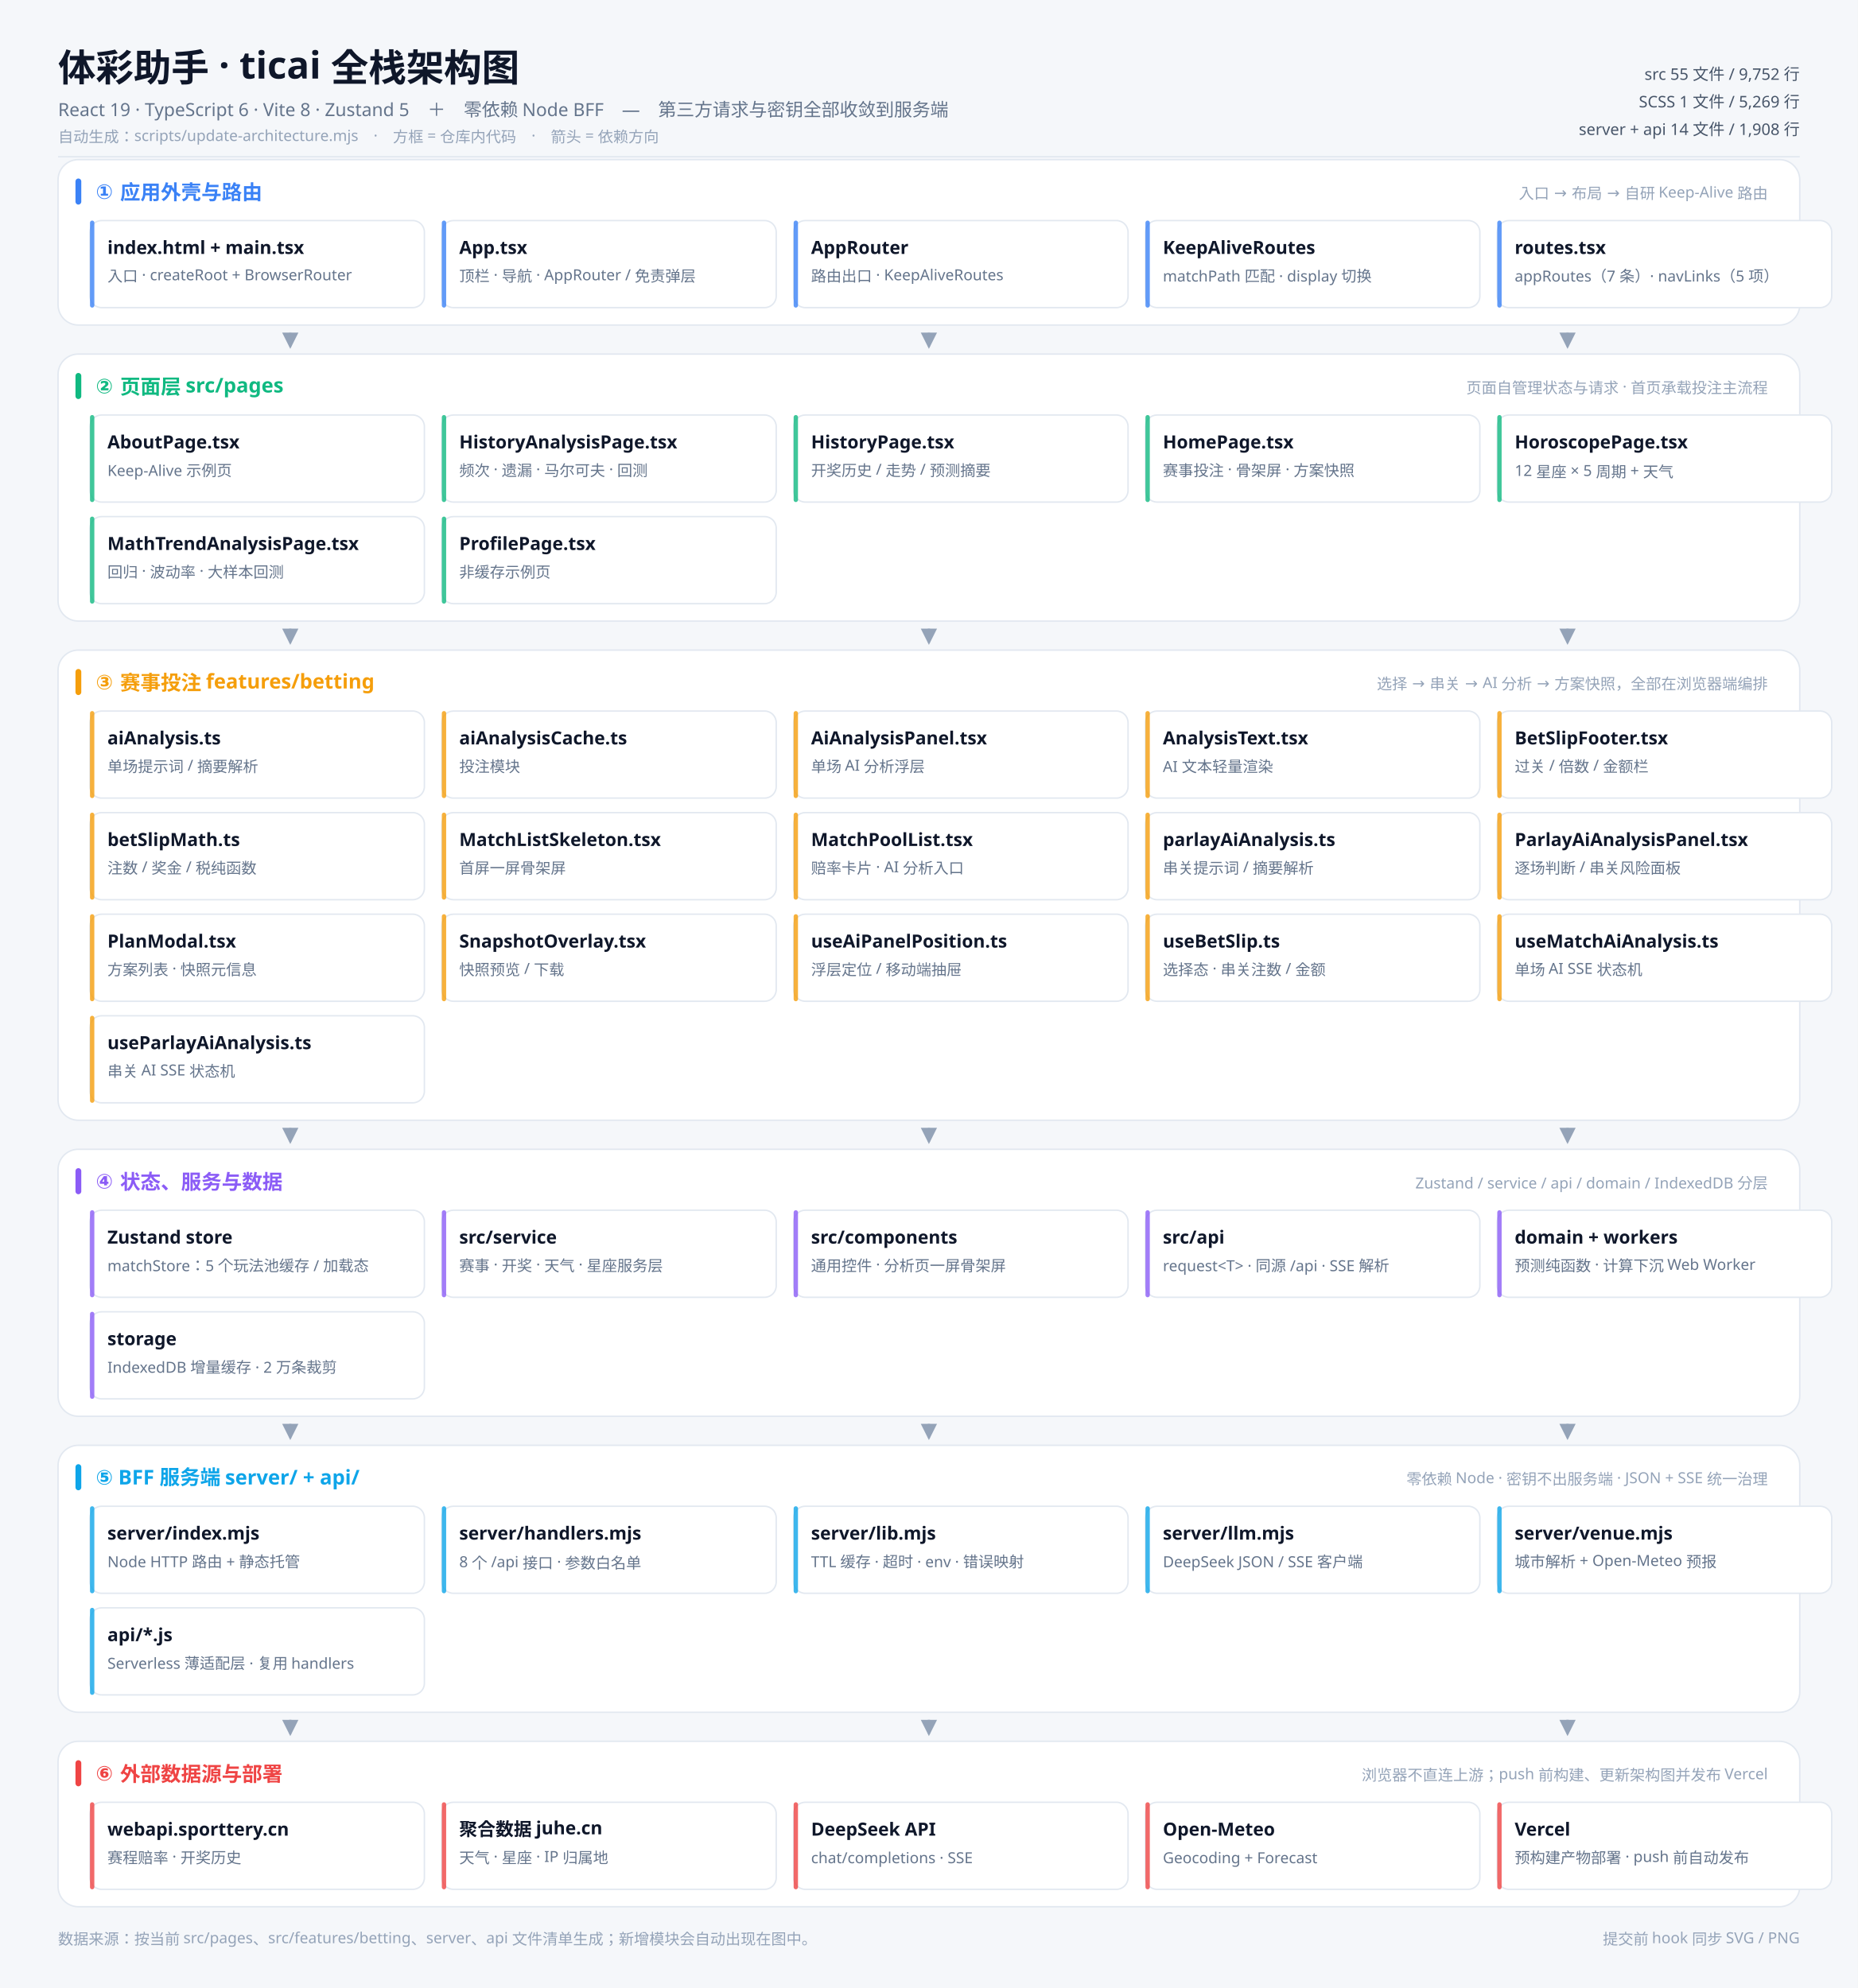
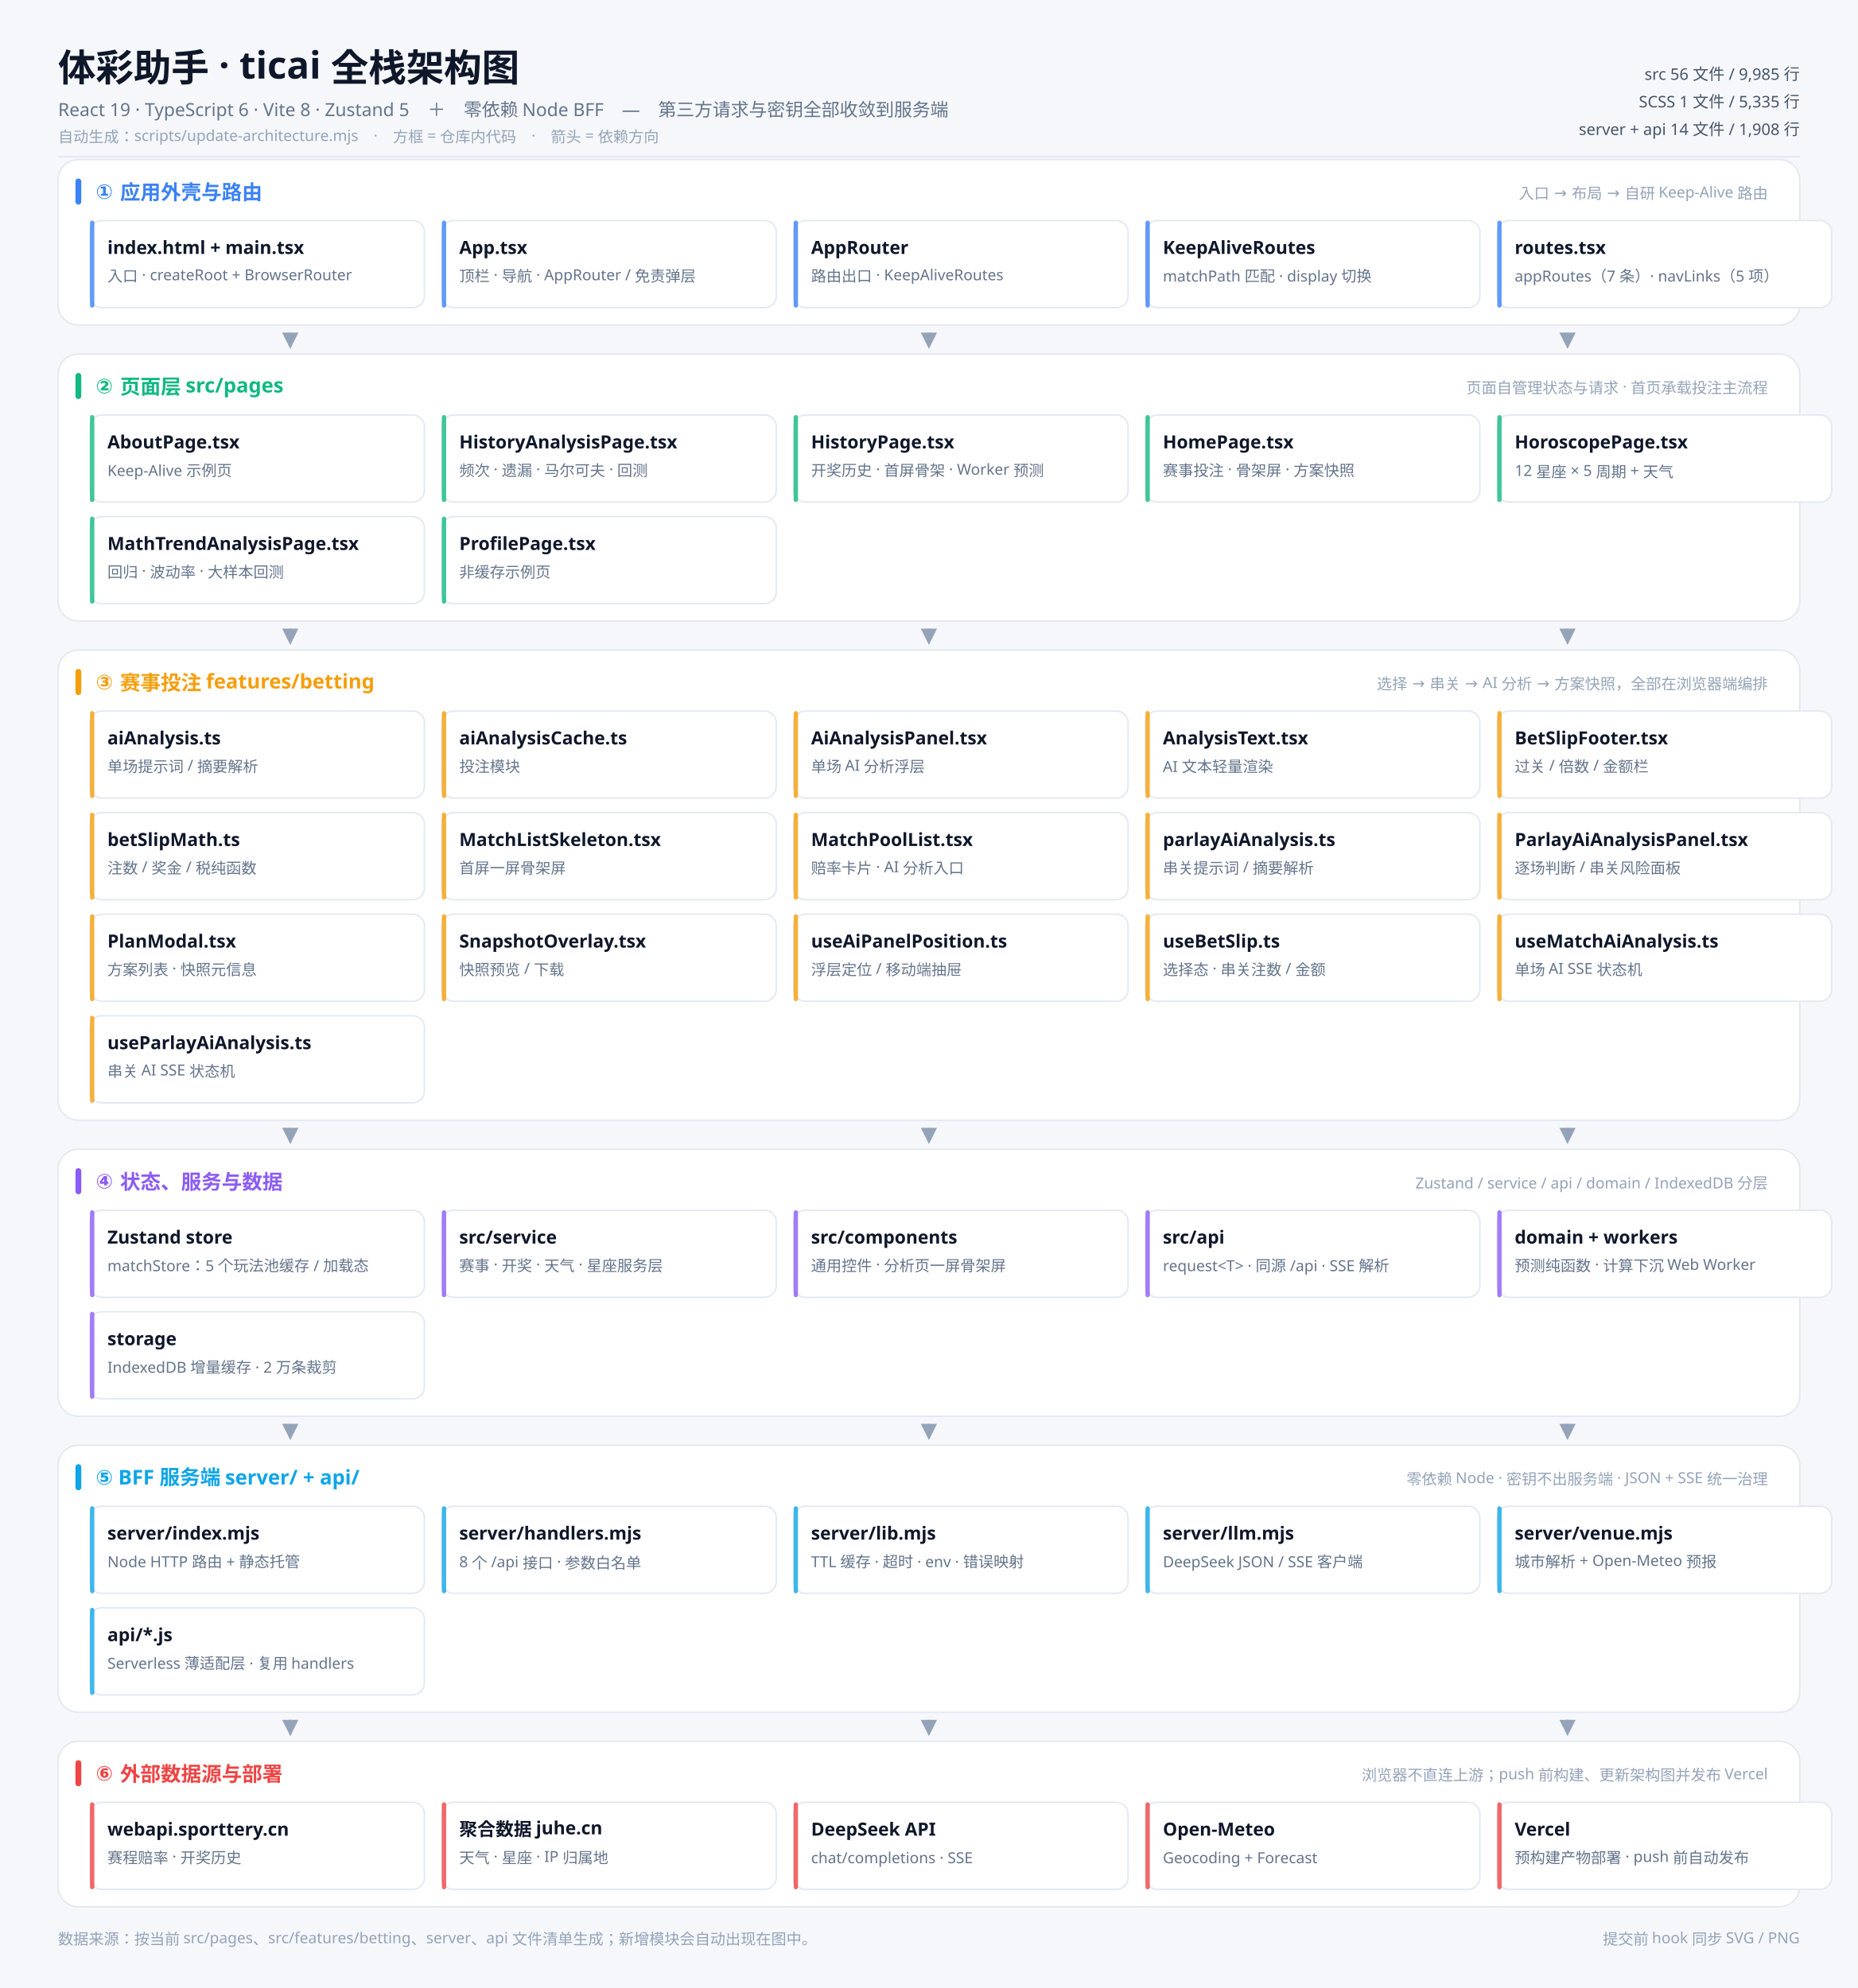
<svg xmlns="http://www.w3.org/2000/svg" viewBox="0 0 1280 1370" width="1280" height="1370" font-family="'Microsoft YaHei','PingFang SC','Noto Sans SC','Segoe UI',sans-serif">
  <defs>
    <marker id="ar" viewBox="0 0 8 8" refX="7" refY="4" markerWidth="7" markerHeight="7" orient="auto-start-reverse">
      <path d="M0 0 L8 4 L0 8 Z" fill="#94a3b8" />
    </marker>
  </defs>
  <rect width="1280" height="1370" fill="#f5f7fa" />
  <text x="40" y="56" font-size="26" font-weight="700" fill="#0f172a">体彩助手 · ticai 全栈架构图</text>
  <text x="40" y="80" font-size="12.5" fill="#64748b">React 19 · TypeScript 6 · Vite 8 · Zustand 5　＋　零依赖 Node BFF　—　第三方请求与密钥全部收敛到服务端</text>
-   <text x="1240" y="55" text-anchor="end" font-size="11" fill="#475569">src 55 文件 / 9,752 行</text>
-   <text x="1240" y="74" text-anchor="end" font-size="11" fill="#475569">SCSS 1 文件 / 5,269 行</text>
+   <text x="1240" y="55" text-anchor="end" font-size="11" fill="#475569">src 56 文件 / 9,985 行</text>
+   <text x="1240" y="74" text-anchor="end" font-size="11" fill="#475569">SCSS 1 文件 / 5,335 行</text>
  <text x="1240" y="93" text-anchor="end" font-size="11" fill="#475569">server + api 14 文件 / 1,908 行</text>
  <text x="40" y="98" font-size="10.5" fill="#94a3b8">自动生成：scripts/update-architecture.mjs　·　方框 = 仓库内代码　·　箭头 = 依赖方向</text>
  <line x1="40" y1="108" x2="1240" y2="108" stroke="#e2e8f0" />
  <g>
    <rect x="40" y="110" width="1200" height="114" rx="14" fill="#ffffff" stroke="#e2e8f0" />
    <rect x="52" y="123" width="4" height="18" rx="2" fill="#3b82f6" />
    <text x="66" y="137" font-size="14" font-weight="700" fill="#3b82f6">① 应用外壳与路由</text>
    <text x="1218" y="137" text-anchor="end" font-size="10.5" fill="#94a3b8">入口 → 布局 → 自研 Keep-Alive 路由</text>
    <g>
      <rect x="62" y="152" width="230.4" height="60" rx="8" fill="#ffffff" stroke="#e2e8f0" />
      <rect x="62" y="152" width="3" height="60" rx="1.5" fill="#3b82f6" opacity="0.8" />
      <text x="74.0" y="175" font-size="12.5" font-weight="600" fill="#0f172a">index.html + main.tsx</text>
      <text x="74.0" y="194" font-size="10.5" fill="#64748b">入口 · createRoot + BrowserRouter</text>
    </g>
    <g>
      <rect x="304.4" y="152" width="230.4" height="60" rx="8" fill="#ffffff" stroke="#e2e8f0" />
      <rect x="304.4" y="152" width="3" height="60" rx="1.5" fill="#3b82f6" opacity="0.8" />
      <text x="316.4" y="175" font-size="12.5" font-weight="600" fill="#0f172a">App.tsx</text>
      <text x="316.4" y="194" font-size="10.5" fill="#64748b">顶栏 · 导航 · AppRouter / 免责弹层</text>
    </g>
    <g>
      <rect x="546.8" y="152" width="230.4" height="60" rx="8" fill="#ffffff" stroke="#e2e8f0" />
      <rect x="546.8" y="152" width="3" height="60" rx="1.5" fill="#3b82f6" opacity="0.8" />
      <text x="558.8" y="175" font-size="12.5" font-weight="600" fill="#0f172a">AppRouter</text>
      <text x="558.8" y="194" font-size="10.5" fill="#64748b">路由出口 · KeepAliveRoutes</text>
    </g>
    <g>
      <rect x="789.2" y="152" width="230.4" height="60" rx="8" fill="#ffffff" stroke="#e2e8f0" />
      <rect x="789.2" y="152" width="3" height="60" rx="1.5" fill="#3b82f6" opacity="0.8" />
      <text x="801.2" y="175" font-size="12.5" font-weight="600" fill="#0f172a">KeepAliveRoutes</text>
      <text x="801.2" y="194" font-size="10.5" fill="#64748b">matchPath 匹配 · display 切换</text>
    </g>
    <g>
      <rect x="1031.6" y="152" width="230.4" height="60" rx="8" fill="#ffffff" stroke="#e2e8f0" />
      <rect x="1031.6" y="152" width="3" height="60" rx="1.5" fill="#3b82f6" opacity="0.8" />
      <text x="1043.6" y="175" font-size="12.5" font-weight="600" fill="#0f172a">routes.tsx</text>
      <text x="1043.6" y="194" font-size="10.5" fill="#64748b">appRoutes（7 条）· navLinks（5 项）</text>
    </g>
  </g>
  <line x1="200" y1="229" x2="200" y2="239" stroke="#cbd5e1" stroke-width="1.6" marker-end="url(#ar)" />
  <line x1="640" y1="229" x2="640" y2="239" stroke="#cbd5e1" stroke-width="1.6" marker-end="url(#ar)" />
  <line x1="1080" y1="229" x2="1080" y2="239" stroke="#cbd5e1" stroke-width="1.6" marker-end="url(#ar)" />
  <g>
    <rect x="40" y="244" width="1200" height="184" rx="14" fill="#ffffff" stroke="#e2e8f0" />
    <rect x="52" y="257" width="4" height="18" rx="2" fill="#10b981" />
    <text x="66" y="271" font-size="14" font-weight="700" fill="#10b981">② 页面层 src/pages</text>
    <text x="1218" y="271" text-anchor="end" font-size="10.5" fill="#94a3b8">页面自管理状态与请求 · 首页承载投注主流程</text>
    <g>
      <rect x="62" y="286" width="230.4" height="60" rx="8" fill="#ffffff" stroke="#e2e8f0" />
      <rect x="62" y="286" width="3" height="60" rx="1.5" fill="#10b981" opacity="0.8" />
      <text x="74.0" y="309" font-size="12.5" font-weight="600" fill="#0f172a">AboutPage.tsx</text>
      <text x="74.0" y="328" font-size="10.5" fill="#64748b">Keep-Alive 示例页</text>
    </g>
    <g>
      <rect x="304.4" y="286" width="230.4" height="60" rx="8" fill="#ffffff" stroke="#e2e8f0" />
      <rect x="304.4" y="286" width="3" height="60" rx="1.5" fill="#10b981" opacity="0.8" />
      <text x="316.4" y="309" font-size="12.5" font-weight="600" fill="#0f172a">HistoryAnalysisPage.tsx</text>
      <text x="316.4" y="328" font-size="10.5" fill="#64748b">频次 · 遗漏 · 马尔可夫 · 回测</text>
    </g>
    <g>
      <rect x="546.8" y="286" width="230.4" height="60" rx="8" fill="#ffffff" stroke="#e2e8f0" />
      <rect x="546.8" y="286" width="3" height="60" rx="1.5" fill="#10b981" opacity="0.8" />
      <text x="558.8" y="309" font-size="12.5" font-weight="600" fill="#0f172a">HistoryPage.tsx</text>
-       <text x="558.8" y="328" font-size="10.5" fill="#64748b">开奖历史 / 走势 / 预测摘要</text>
+       <text x="558.8" y="328" font-size="10.5" fill="#64748b">开奖历史 · 首屏骨架 · Worker 预测</text>
    </g>
    <g>
      <rect x="789.2" y="286" width="230.4" height="60" rx="8" fill="#ffffff" stroke="#e2e8f0" />
      <rect x="789.2" y="286" width="3" height="60" rx="1.5" fill="#10b981" opacity="0.8" />
      <text x="801.2" y="309" font-size="12.5" font-weight="600" fill="#0f172a">HomePage.tsx</text>
      <text x="801.2" y="328" font-size="10.5" fill="#64748b">赛事投注 · 骨架屏 · 方案快照</text>
    </g>
    <g>
      <rect x="1031.6" y="286" width="230.4" height="60" rx="8" fill="#ffffff" stroke="#e2e8f0" />
      <rect x="1031.6" y="286" width="3" height="60" rx="1.5" fill="#10b981" opacity="0.8" />
      <text x="1043.6" y="309" font-size="12.5" font-weight="600" fill="#0f172a">HoroscopePage.tsx</text>
      <text x="1043.6" y="328" font-size="10.5" fill="#64748b">12 星座 × 5 周期 + 天气</text>
    </g>
    <g>
      <rect x="62" y="356" width="230.4" height="60" rx="8" fill="#ffffff" stroke="#e2e8f0" />
      <rect x="62" y="356" width="3" height="60" rx="1.5" fill="#10b981" opacity="0.8" />
      <text x="74.0" y="379" font-size="12.5" font-weight="600" fill="#0f172a">MathTrendAnalysisPage.tsx</text>
      <text x="74.0" y="398" font-size="10.5" fill="#64748b">回归 · 波动率 · 大样本回测</text>
    </g>
    <g>
      <rect x="304.4" y="356" width="230.4" height="60" rx="8" fill="#ffffff" stroke="#e2e8f0" />
      <rect x="304.4" y="356" width="3" height="60" rx="1.5" fill="#10b981" opacity="0.8" />
      <text x="316.4" y="379" font-size="12.5" font-weight="600" fill="#0f172a">ProfilePage.tsx</text>
      <text x="316.4" y="398" font-size="10.5" fill="#64748b">非缓存示例页</text>
    </g>
  </g>
  <line x1="200" y1="433" x2="200" y2="443" stroke="#cbd5e1" stroke-width="1.6" marker-end="url(#ar)" />
  <line x1="640" y1="433" x2="640" y2="443" stroke="#cbd5e1" stroke-width="1.6" marker-end="url(#ar)" />
  <line x1="1080" y1="433" x2="1080" y2="443" stroke="#cbd5e1" stroke-width="1.6" marker-end="url(#ar)" />
  <g>
    <rect x="40" y="448" width="1200" height="324" rx="14" fill="#ffffff" stroke="#e2e8f0" />
    <rect x="52" y="461" width="4" height="18" rx="2" fill="#f59e0b" />
    <text x="66" y="475" font-size="14" font-weight="700" fill="#f59e0b">③ 赛事投注 features/betting</text>
    <text x="1218" y="475" text-anchor="end" font-size="10.5" fill="#94a3b8">选择 → 串关 → AI 分析 → 方案快照，全部在浏览器端编排</text>
    <g>
      <rect x="62" y="490" width="230.4" height="60" rx="8" fill="#ffffff" stroke="#e2e8f0" />
      <rect x="62" y="490" width="3" height="60" rx="1.5" fill="#f59e0b" opacity="0.8" />
      <text x="74.0" y="513" font-size="12.5" font-weight="600" fill="#0f172a">aiAnalysis.ts</text>
      <text x="74.0" y="532" font-size="10.5" fill="#64748b">单场提示词 / 摘要解析</text>
    </g>
    <g>
      <rect x="304.4" y="490" width="230.4" height="60" rx="8" fill="#ffffff" stroke="#e2e8f0" />
      <rect x="304.4" y="490" width="3" height="60" rx="1.5" fill="#f59e0b" opacity="0.8" />
      <text x="316.4" y="513" font-size="12.5" font-weight="600" fill="#0f172a">aiAnalysisCache.ts</text>
      <text x="316.4" y="532" font-size="10.5" fill="#64748b">投注模块</text>
    </g>
    <g>
      <rect x="546.8" y="490" width="230.4" height="60" rx="8" fill="#ffffff" stroke="#e2e8f0" />
      <rect x="546.8" y="490" width="3" height="60" rx="1.5" fill="#f59e0b" opacity="0.8" />
      <text x="558.8" y="513" font-size="12.5" font-weight="600" fill="#0f172a">AiAnalysisPanel.tsx</text>
      <text x="558.8" y="532" font-size="10.5" fill="#64748b">单场 AI 分析浮层</text>
    </g>
    <g>
      <rect x="789.2" y="490" width="230.4" height="60" rx="8" fill="#ffffff" stroke="#e2e8f0" />
      <rect x="789.2" y="490" width="3" height="60" rx="1.5" fill="#f59e0b" opacity="0.8" />
      <text x="801.2" y="513" font-size="12.5" font-weight="600" fill="#0f172a">AnalysisText.tsx</text>
      <text x="801.2" y="532" font-size="10.5" fill="#64748b">AI 文本轻量渲染</text>
    </g>
    <g>
      <rect x="1031.6" y="490" width="230.4" height="60" rx="8" fill="#ffffff" stroke="#e2e8f0" />
      <rect x="1031.6" y="490" width="3" height="60" rx="1.5" fill="#f59e0b" opacity="0.8" />
      <text x="1043.6" y="513" font-size="12.5" font-weight="600" fill="#0f172a">BetSlipFooter.tsx</text>
      <text x="1043.6" y="532" font-size="10.5" fill="#64748b">过关 / 倍数 / 金额栏</text>
    </g>
    <g>
      <rect x="62" y="560" width="230.4" height="60" rx="8" fill="#ffffff" stroke="#e2e8f0" />
      <rect x="62" y="560" width="3" height="60" rx="1.5" fill="#f59e0b" opacity="0.8" />
      <text x="74.0" y="583" font-size="12.5" font-weight="600" fill="#0f172a">betSlipMath.ts</text>
      <text x="74.0" y="602" font-size="10.5" fill="#64748b">注数 / 奖金 / 税纯函数</text>
    </g>
    <g>
      <rect x="304.4" y="560" width="230.4" height="60" rx="8" fill="#ffffff" stroke="#e2e8f0" />
      <rect x="304.4" y="560" width="3" height="60" rx="1.5" fill="#f59e0b" opacity="0.8" />
      <text x="316.4" y="583" font-size="12.5" font-weight="600" fill="#0f172a">MatchListSkeleton.tsx</text>
      <text x="316.4" y="602" font-size="10.5" fill="#64748b">首屏一屏骨架屏</text>
    </g>
    <g>
      <rect x="546.8" y="560" width="230.4" height="60" rx="8" fill="#ffffff" stroke="#e2e8f0" />
      <rect x="546.8" y="560" width="3" height="60" rx="1.5" fill="#f59e0b" opacity="0.8" />
      <text x="558.8" y="583" font-size="12.5" font-weight="600" fill="#0f172a">MatchPoolList.tsx</text>
      <text x="558.8" y="602" font-size="10.5" fill="#64748b">赔率卡片 · AI 分析入口</text>
    </g>
    <g>
      <rect x="789.2" y="560" width="230.4" height="60" rx="8" fill="#ffffff" stroke="#e2e8f0" />
      <rect x="789.2" y="560" width="3" height="60" rx="1.5" fill="#f59e0b" opacity="0.8" />
      <text x="801.2" y="583" font-size="12.5" font-weight="600" fill="#0f172a">parlayAiAnalysis.ts</text>
      <text x="801.2" y="602" font-size="10.5" fill="#64748b">串关提示词 / 摘要解析</text>
    </g>
    <g>
      <rect x="1031.6" y="560" width="230.4" height="60" rx="8" fill="#ffffff" stroke="#e2e8f0" />
      <rect x="1031.6" y="560" width="3" height="60" rx="1.5" fill="#f59e0b" opacity="0.8" />
      <text x="1043.6" y="583" font-size="12.5" font-weight="600" fill="#0f172a">ParlayAiAnalysisPanel.tsx</text>
      <text x="1043.6" y="602" font-size="10.5" fill="#64748b">逐场判断 / 串关风险面板</text>
    </g>
    <g>
      <rect x="62" y="630" width="230.4" height="60" rx="8" fill="#ffffff" stroke="#e2e8f0" />
      <rect x="62" y="630" width="3" height="60" rx="1.5" fill="#f59e0b" opacity="0.8" />
      <text x="74.0" y="653" font-size="12.5" font-weight="600" fill="#0f172a">PlanModal.tsx</text>
      <text x="74.0" y="672" font-size="10.5" fill="#64748b">方案列表 · 快照元信息</text>
    </g>
    <g>
      <rect x="304.4" y="630" width="230.4" height="60" rx="8" fill="#ffffff" stroke="#e2e8f0" />
      <rect x="304.4" y="630" width="3" height="60" rx="1.5" fill="#f59e0b" opacity="0.8" />
      <text x="316.4" y="653" font-size="12.5" font-weight="600" fill="#0f172a">SnapshotOverlay.tsx</text>
      <text x="316.4" y="672" font-size="10.5" fill="#64748b">快照预览 / 下载</text>
    </g>
    <g>
      <rect x="546.8" y="630" width="230.4" height="60" rx="8" fill="#ffffff" stroke="#e2e8f0" />
      <rect x="546.8" y="630" width="3" height="60" rx="1.5" fill="#f59e0b" opacity="0.8" />
      <text x="558.8" y="653" font-size="12.5" font-weight="600" fill="#0f172a">useAiPanelPosition.ts</text>
      <text x="558.8" y="672" font-size="10.5" fill="#64748b">浮层定位 / 移动端抽屉</text>
    </g>
    <g>
      <rect x="789.2" y="630" width="230.4" height="60" rx="8" fill="#ffffff" stroke="#e2e8f0" />
      <rect x="789.2" y="630" width="3" height="60" rx="1.5" fill="#f59e0b" opacity="0.8" />
      <text x="801.2" y="653" font-size="12.5" font-weight="600" fill="#0f172a">useBetSlip.ts</text>
      <text x="801.2" y="672" font-size="10.5" fill="#64748b">选择态 · 串关注数 / 金额</text>
    </g>
    <g>
      <rect x="1031.6" y="630" width="230.4" height="60" rx="8" fill="#ffffff" stroke="#e2e8f0" />
      <rect x="1031.6" y="630" width="3" height="60" rx="1.5" fill="#f59e0b" opacity="0.8" />
      <text x="1043.6" y="653" font-size="12.5" font-weight="600" fill="#0f172a">useMatchAiAnalysis.ts</text>
      <text x="1043.6" y="672" font-size="10.5" fill="#64748b">单场 AI SSE 状态机</text>
    </g>
    <g>
      <rect x="62" y="700" width="230.4" height="60" rx="8" fill="#ffffff" stroke="#e2e8f0" />
      <rect x="62" y="700" width="3" height="60" rx="1.5" fill="#f59e0b" opacity="0.8" />
      <text x="74.0" y="723" font-size="12.5" font-weight="600" fill="#0f172a">useParlayAiAnalysis.ts</text>
      <text x="74.0" y="742" font-size="10.5" fill="#64748b">串关 AI SSE 状态机</text>
    </g>
  </g>
  <line x1="200" y1="777" x2="200" y2="787" stroke="#cbd5e1" stroke-width="1.6" marker-end="url(#ar)" />
  <line x1="640" y1="777" x2="640" y2="787" stroke="#cbd5e1" stroke-width="1.6" marker-end="url(#ar)" />
  <line x1="1080" y1="777" x2="1080" y2="787" stroke="#cbd5e1" stroke-width="1.6" marker-end="url(#ar)" />
  <g>
    <rect x="40" y="792" width="1200" height="184" rx="14" fill="#ffffff" stroke="#e2e8f0" />
    <rect x="52" y="805" width="4" height="18" rx="2" fill="#8b5cf6" />
    <text x="66" y="819" font-size="14" font-weight="700" fill="#8b5cf6">④ 状态、服务与数据</text>
    <text x="1218" y="819" text-anchor="end" font-size="10.5" fill="#94a3b8">Zustand / service / api / domain / IndexedDB 分层</text>
    <g>
      <rect x="62" y="834" width="230.4" height="60" rx="8" fill="#ffffff" stroke="#e2e8f0" />
      <rect x="62" y="834" width="3" height="60" rx="1.5" fill="#8b5cf6" opacity="0.8" />
      <text x="74.0" y="857" font-size="12.5" font-weight="600" fill="#0f172a">Zustand store</text>
      <text x="74.0" y="876" font-size="10.5" fill="#64748b">matchStore：5 个玩法池缓存 / 加载态</text>
    </g>
    <g>
      <rect x="304.4" y="834" width="230.4" height="60" rx="8" fill="#ffffff" stroke="#e2e8f0" />
      <rect x="304.4" y="834" width="3" height="60" rx="1.5" fill="#8b5cf6" opacity="0.8" />
      <text x="316.4" y="857" font-size="12.5" font-weight="600" fill="#0f172a">src/service</text>
      <text x="316.4" y="876" font-size="10.5" fill="#64748b">赛事 · 开奖 · 天气 · 星座服务层</text>
    </g>
    <g>
      <rect x="546.8" y="834" width="230.4" height="60" rx="8" fill="#ffffff" stroke="#e2e8f0" />
      <rect x="546.8" y="834" width="3" height="60" rx="1.5" fill="#8b5cf6" opacity="0.8" />
      <text x="558.8" y="857" font-size="12.5" font-weight="600" fill="#0f172a">src/components</text>
      <text x="558.8" y="876" font-size="10.5" fill="#64748b">通用控件 · 分析页一屏骨架屏</text>
    </g>
    <g>
      <rect x="789.2" y="834" width="230.4" height="60" rx="8" fill="#ffffff" stroke="#e2e8f0" />
      <rect x="789.2" y="834" width="3" height="60" rx="1.5" fill="#8b5cf6" opacity="0.8" />
      <text x="801.2" y="857" font-size="12.5" font-weight="600" fill="#0f172a">src/api</text>
      <text x="801.2" y="876" font-size="10.5" fill="#64748b">request&lt;T&gt; · 同源 /api · SSE 解析</text>
    </g>
    <g>
      <rect x="1031.6" y="834" width="230.4" height="60" rx="8" fill="#ffffff" stroke="#e2e8f0" />
      <rect x="1031.6" y="834" width="3" height="60" rx="1.5" fill="#8b5cf6" opacity="0.8" />
      <text x="1043.6" y="857" font-size="12.5" font-weight="600" fill="#0f172a">domain + workers</text>
      <text x="1043.6" y="876" font-size="10.5" fill="#64748b">预测纯函数 · 计算下沉 Web Worker</text>
    </g>
    <g>
      <rect x="62" y="904" width="230.4" height="60" rx="8" fill="#ffffff" stroke="#e2e8f0" />
      <rect x="62" y="904" width="3" height="60" rx="1.5" fill="#8b5cf6" opacity="0.8" />
      <text x="74.0" y="927" font-size="12.5" font-weight="600" fill="#0f172a">storage</text>
      <text x="74.0" y="946" font-size="10.5" fill="#64748b">IndexedDB 增量缓存 · 2 万条裁剪</text>
    </g>
  </g>
  <line x1="200" y1="981" x2="200" y2="991" stroke="#cbd5e1" stroke-width="1.6" marker-end="url(#ar)" />
  <line x1="640" y1="981" x2="640" y2="991" stroke="#cbd5e1" stroke-width="1.6" marker-end="url(#ar)" />
  <line x1="1080" y1="981" x2="1080" y2="991" stroke="#cbd5e1" stroke-width="1.6" marker-end="url(#ar)" />
  <g>
    <rect x="40" y="996" width="1200" height="184" rx="14" fill="#ffffff" stroke="#e2e8f0" />
    <rect x="52" y="1009" width="4" height="18" rx="2" fill="#0ea5e9" />
    <text x="66" y="1023" font-size="14" font-weight="700" fill="#0ea5e9">⑤ BFF 服务端 server/ + api/</text>
    <text x="1218" y="1023" text-anchor="end" font-size="10.5" fill="#94a3b8">零依赖 Node · 密钥不出服务端 · JSON + SSE 统一治理</text>
    <g>
      <rect x="62" y="1038" width="230.4" height="60" rx="8" fill="#ffffff" stroke="#e2e8f0" />
      <rect x="62" y="1038" width="3" height="60" rx="1.5" fill="#0ea5e9" opacity="0.8" />
      <text x="74.0" y="1061" font-size="12.5" font-weight="600" fill="#0f172a">server/index.mjs</text>
      <text x="74.0" y="1080" font-size="10.5" fill="#64748b">Node HTTP 路由 + 静态托管</text>
    </g>
    <g>
      <rect x="304.4" y="1038" width="230.4" height="60" rx="8" fill="#ffffff" stroke="#e2e8f0" />
      <rect x="304.4" y="1038" width="3" height="60" rx="1.5" fill="#0ea5e9" opacity="0.8" />
      <text x="316.4" y="1061" font-size="12.5" font-weight="600" fill="#0f172a">server/handlers.mjs</text>
      <text x="316.4" y="1080" font-size="10.5" fill="#64748b">8 个 /api 接口 · 参数白名单</text>
    </g>
    <g>
      <rect x="546.8" y="1038" width="230.4" height="60" rx="8" fill="#ffffff" stroke="#e2e8f0" />
      <rect x="546.8" y="1038" width="3" height="60" rx="1.5" fill="#0ea5e9" opacity="0.8" />
      <text x="558.8" y="1061" font-size="12.5" font-weight="600" fill="#0f172a">server/lib.mjs</text>
      <text x="558.8" y="1080" font-size="10.5" fill="#64748b">TTL 缓存 · 超时 · env · 错误映射</text>
    </g>
    <g>
      <rect x="789.2" y="1038" width="230.4" height="60" rx="8" fill="#ffffff" stroke="#e2e8f0" />
      <rect x="789.2" y="1038" width="3" height="60" rx="1.5" fill="#0ea5e9" opacity="0.8" />
      <text x="801.2" y="1061" font-size="12.5" font-weight="600" fill="#0f172a">server/llm.mjs</text>
      <text x="801.2" y="1080" font-size="10.5" fill="#64748b">DeepSeek JSON / SSE 客户端</text>
    </g>
    <g>
      <rect x="1031.6" y="1038" width="230.4" height="60" rx="8" fill="#ffffff" stroke="#e2e8f0" />
      <rect x="1031.6" y="1038" width="3" height="60" rx="1.5" fill="#0ea5e9" opacity="0.8" />
      <text x="1043.6" y="1061" font-size="12.5" font-weight="600" fill="#0f172a">server/venue.mjs</text>
      <text x="1043.6" y="1080" font-size="10.5" fill="#64748b">城市解析 + Open-Meteo 预报</text>
    </g>
    <g>
      <rect x="62" y="1108" width="230.4" height="60" rx="8" fill="#ffffff" stroke="#e2e8f0" />
      <rect x="62" y="1108" width="3" height="60" rx="1.5" fill="#0ea5e9" opacity="0.8" />
      <text x="74.0" y="1131" font-size="12.5" font-weight="600" fill="#0f172a">api/*.js</text>
      <text x="74.0" y="1150" font-size="10.5" fill="#64748b">Serverless 薄适配层 · 复用 handlers</text>
    </g>
  </g>
  <line x1="200" y1="1185" x2="200" y2="1195" stroke="#cbd5e1" stroke-width="1.6" marker-end="url(#ar)" />
  <line x1="640" y1="1185" x2="640" y2="1195" stroke="#cbd5e1" stroke-width="1.6" marker-end="url(#ar)" />
  <line x1="1080" y1="1185" x2="1080" y2="1195" stroke="#cbd5e1" stroke-width="1.6" marker-end="url(#ar)" />
  <g>
    <rect x="40" y="1200" width="1200" height="114" rx="14" fill="#ffffff" stroke="#e2e8f0" />
    <rect x="52" y="1213" width="4" height="18" rx="2" fill="#ef4444" />
    <text x="66" y="1227" font-size="14" font-weight="700" fill="#ef4444">⑥ 外部数据源与部署</text>
    <text x="1218" y="1227" text-anchor="end" font-size="10.5" fill="#94a3b8">浏览器不直连上游；push 前构建、更新架构图并发布 Vercel</text>
    <g>
      <rect x="62" y="1242" width="230.4" height="60" rx="8" fill="#ffffff" stroke="#e2e8f0" />
      <rect x="62" y="1242" width="3" height="60" rx="1.5" fill="#ef4444" opacity="0.8" />
      <text x="74.0" y="1265" font-size="12.5" font-weight="600" fill="#0f172a">webapi.sporttery.cn</text>
      <text x="74.0" y="1284" font-size="10.5" fill="#64748b">赛程赔率 · 开奖历史</text>
    </g>
    <g>
      <rect x="304.4" y="1242" width="230.4" height="60" rx="8" fill="#ffffff" stroke="#e2e8f0" />
      <rect x="304.4" y="1242" width="3" height="60" rx="1.5" fill="#ef4444" opacity="0.8" />
      <text x="316.4" y="1265" font-size="12.5" font-weight="600" fill="#0f172a">聚合数据 juhe.cn</text>
      <text x="316.4" y="1284" font-size="10.5" fill="#64748b">天气 · 星座 · IP 归属地</text>
    </g>
    <g>
      <rect x="546.8" y="1242" width="230.4" height="60" rx="8" fill="#ffffff" stroke="#e2e8f0" />
      <rect x="546.8" y="1242" width="3" height="60" rx="1.5" fill="#ef4444" opacity="0.8" />
      <text x="558.8" y="1265" font-size="12.5" font-weight="600" fill="#0f172a">DeepSeek API</text>
      <text x="558.8" y="1284" font-size="10.5" fill="#64748b">chat/completions · SSE</text>
    </g>
    <g>
      <rect x="789.2" y="1242" width="230.4" height="60" rx="8" fill="#ffffff" stroke="#e2e8f0" />
      <rect x="789.2" y="1242" width="3" height="60" rx="1.5" fill="#ef4444" opacity="0.8" />
      <text x="801.2" y="1265" font-size="12.5" font-weight="600" fill="#0f172a">Open-Meteo</text>
      <text x="801.2" y="1284" font-size="10.5" fill="#64748b">Geocoding + Forecast</text>
    </g>
    <g>
      <rect x="1031.6" y="1242" width="230.4" height="60" rx="8" fill="#ffffff" stroke="#e2e8f0" />
      <rect x="1031.6" y="1242" width="3" height="60" rx="1.5" fill="#ef4444" opacity="0.8" />
      <text x="1043.6" y="1265" font-size="12.5" font-weight="600" fill="#0f172a">Vercel</text>
      <text x="1043.6" y="1284" font-size="10.5" fill="#64748b">预构建产物部署 · push 前自动发布</text>
    </g>
  </g>
  <text x="40" y="1340" font-size="10.5" fill="#94a3b8">数据来源：按当前 src/pages、src/features/betting、server、api 文件清单生成；新增模块会自动出现在图中。</text>
  <text x="1240" y="1340" text-anchor="end" font-size="10.5" fill="#94a3b8">提交前 hook 同步 SVG / PNG</text>
</svg>
